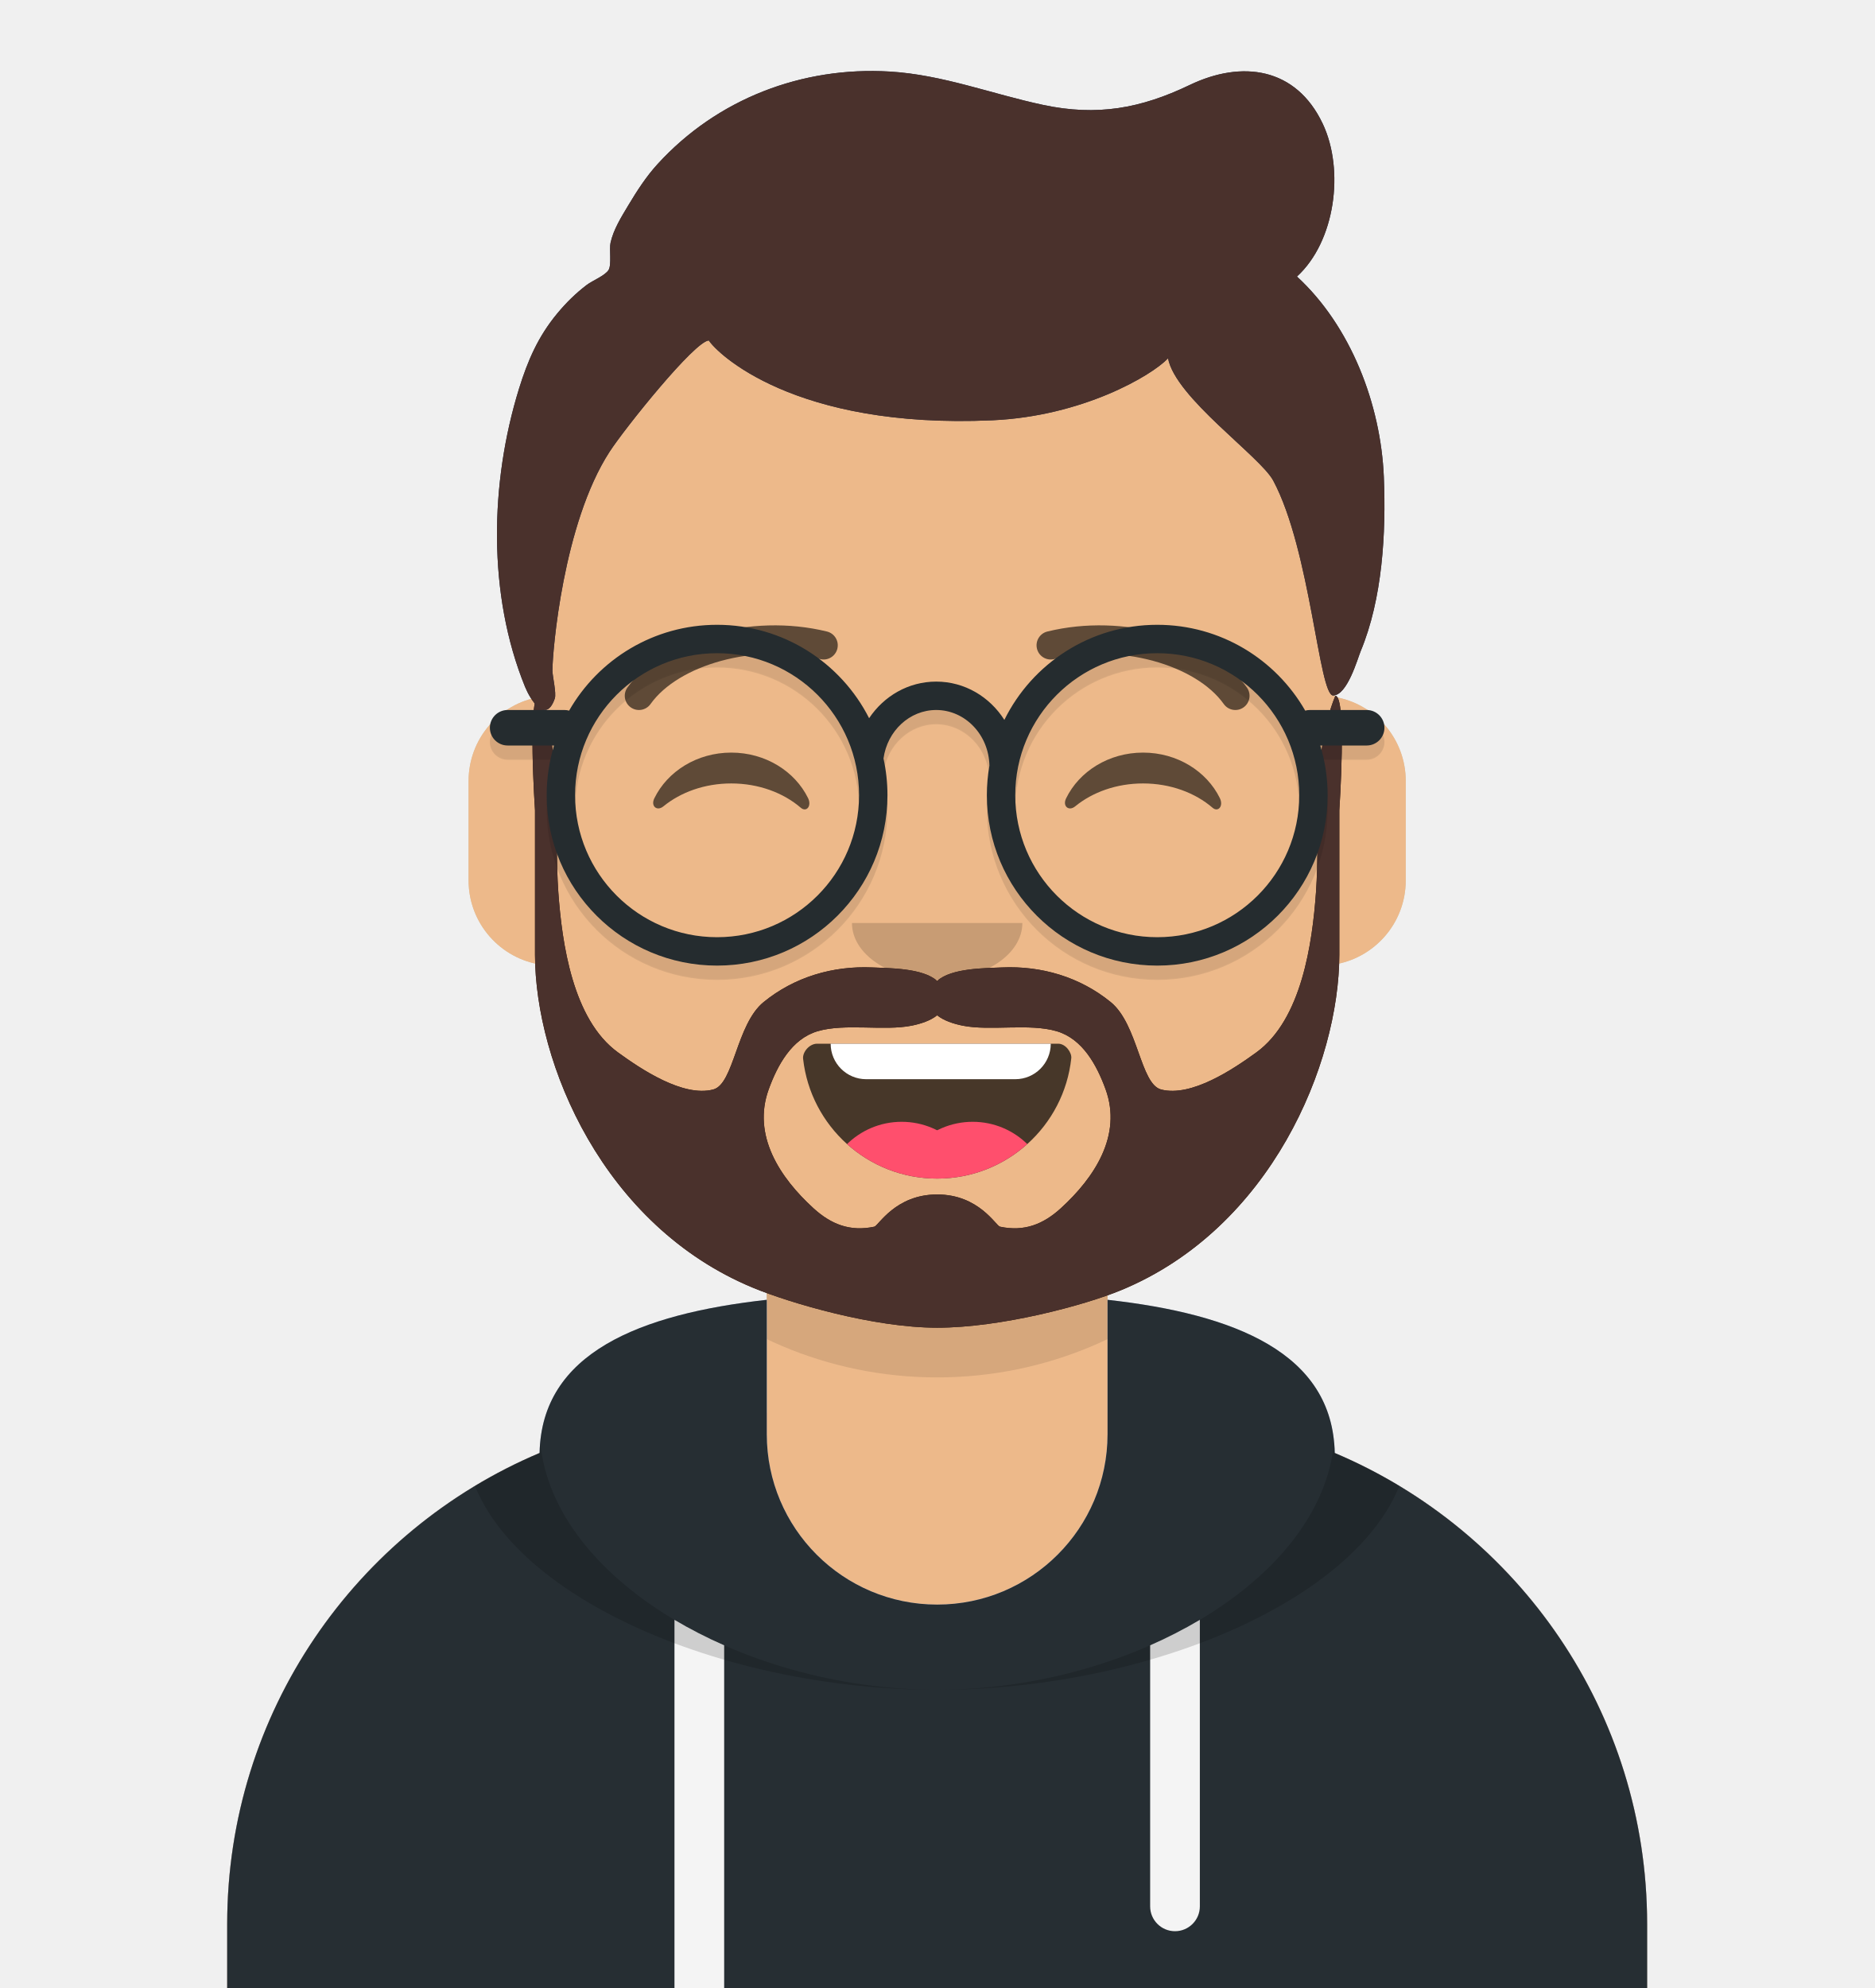
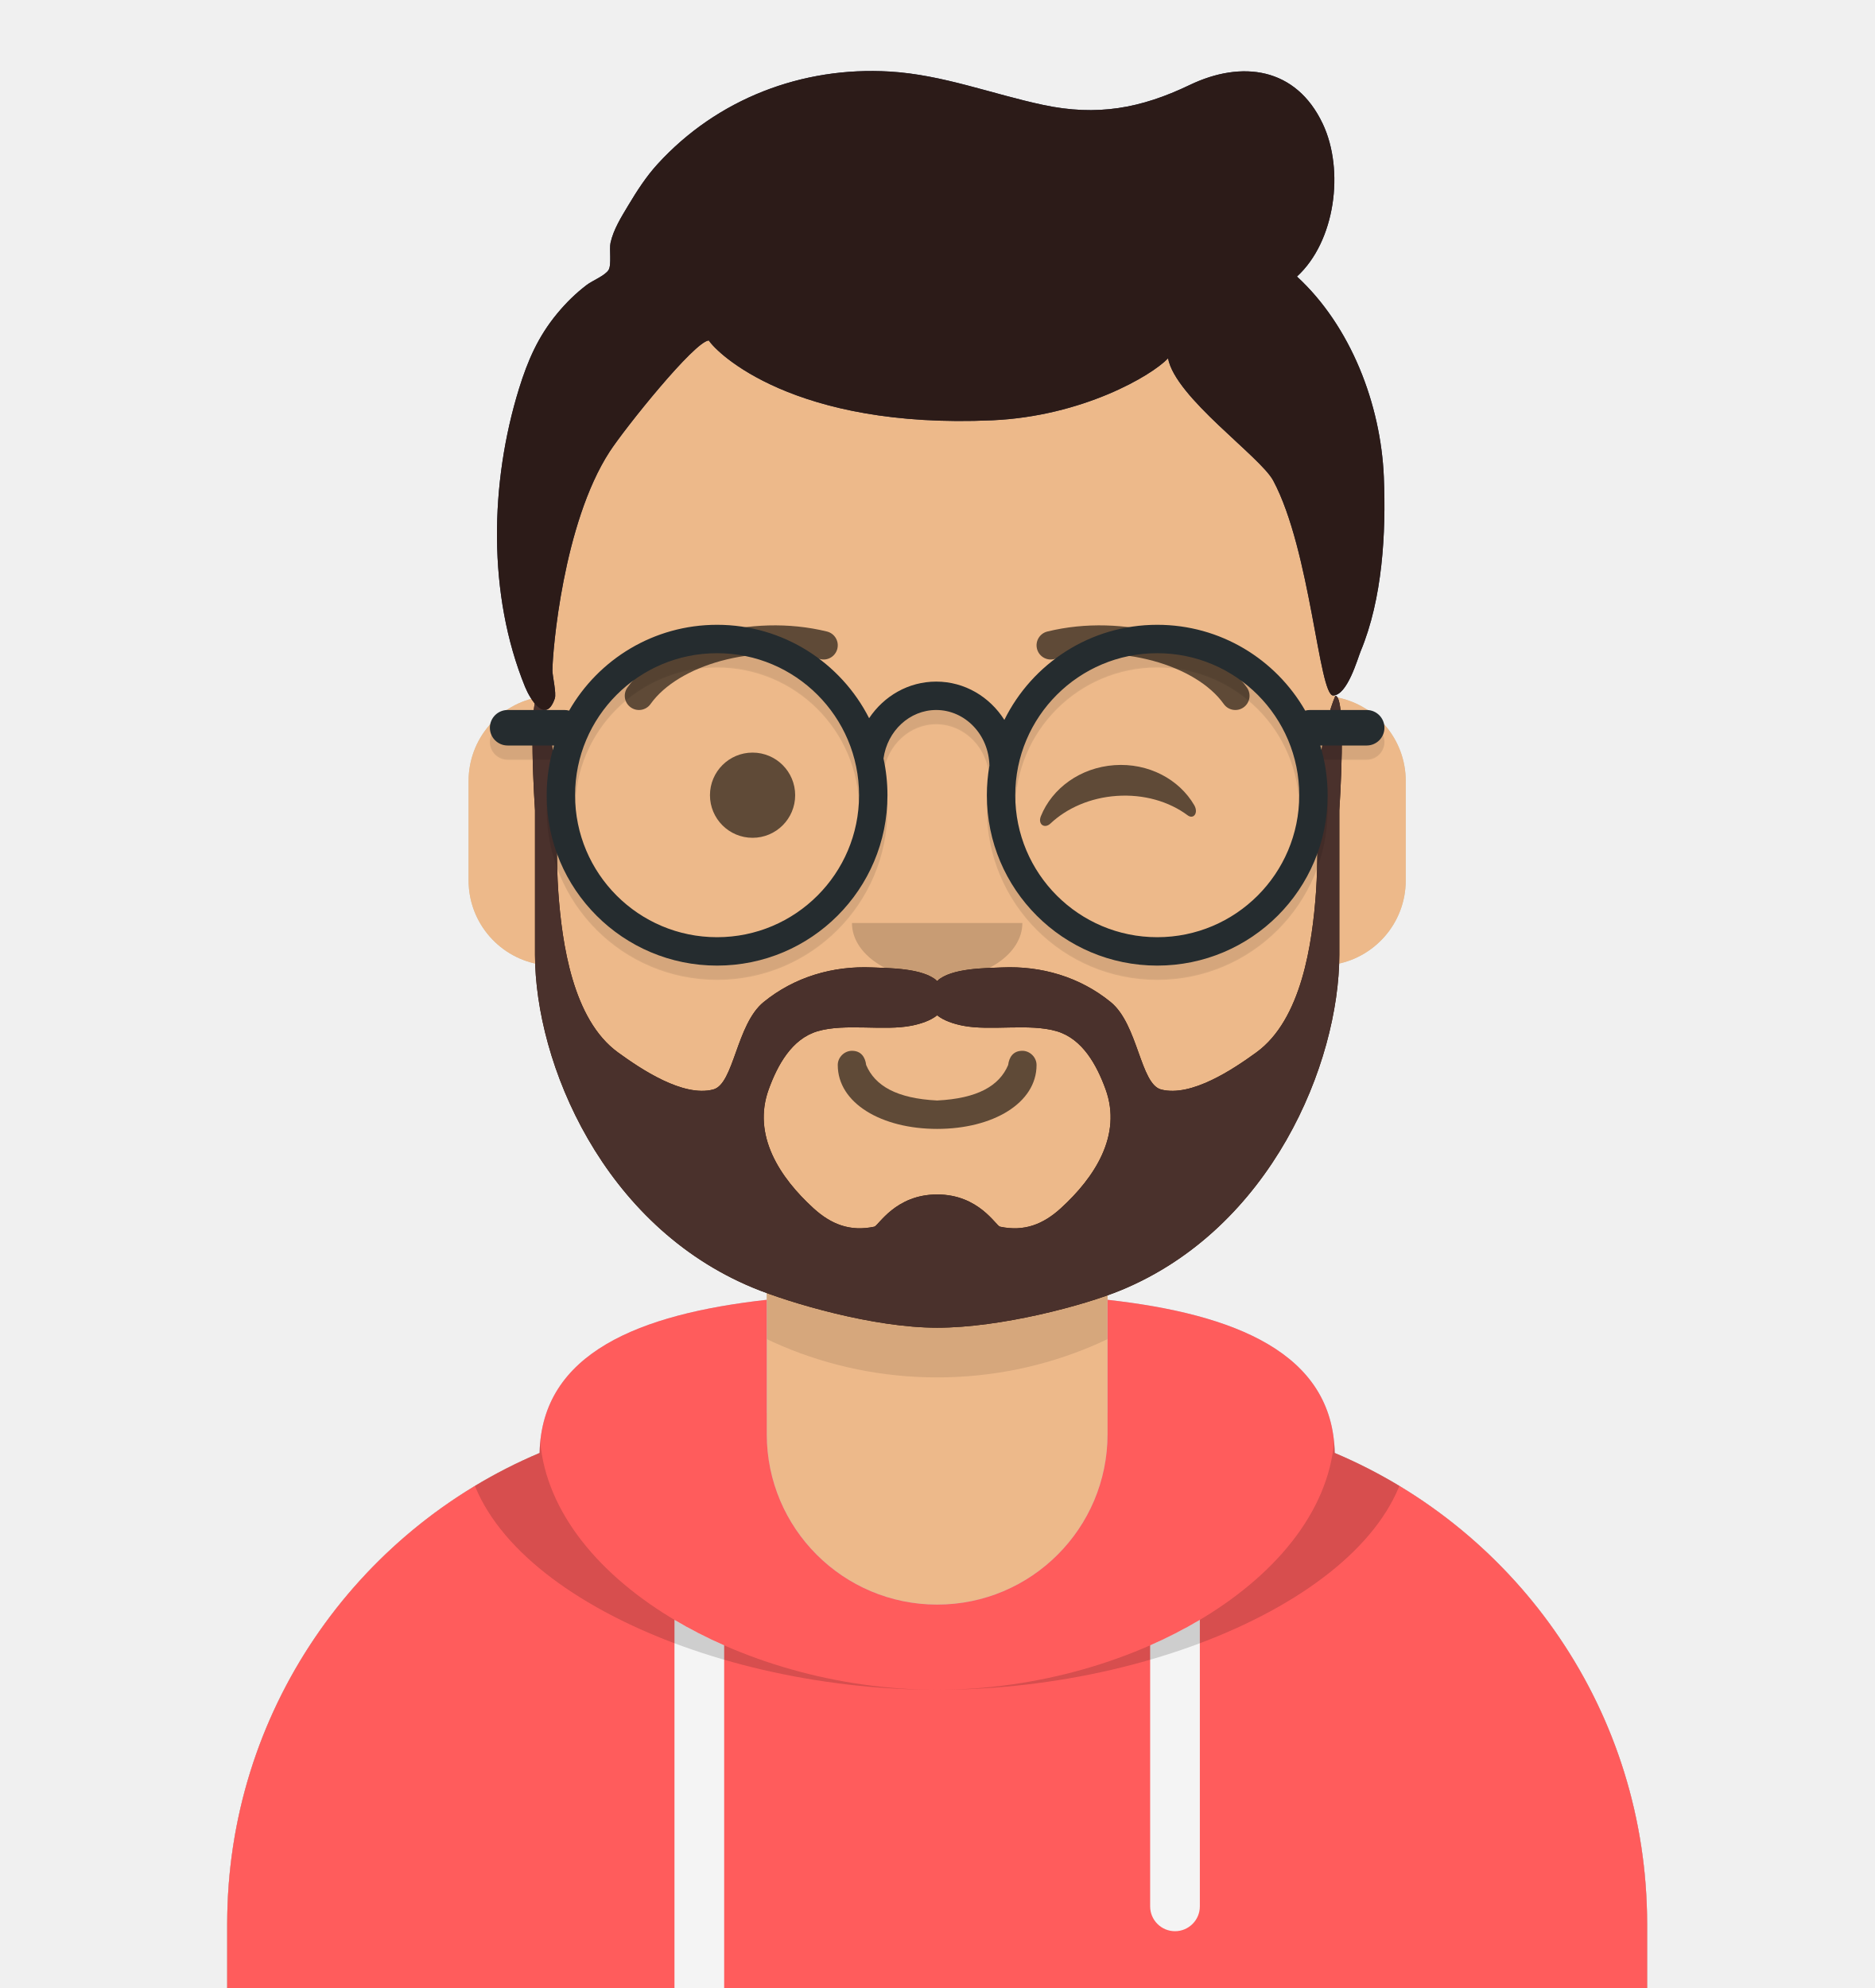
<svg xmlns="http://www.w3.org/2000/svg" xmlns:xlink="http://www.w3.org/1999/xlink" width="264px" height="280px" viewBox="0 0 264 280" version="1.1">
  <defs>
    <circle id="path-1" cx="120" cy="120" r="120" />
    <path d="M12,160 C12,226.274 65.726,280 132,280 C198.274,280 252,226.274 252,160 L264,160 L264,-1.42108547e-14 L-3.19744231e-14,-1.42108547e-14 L-3.19744231e-14,160 L12,160 Z" id="path-3" />
    <path d="M124,144.611 L124,163 L128,163 L128,163 C167.765,163 200,195.235 200,235 L200,244 L0,244 L0,235 C-4.86974701e-15,195.235 32.235,163 72,163 L72,163 L76,163 L76,144.611 C58.763,136.422 46.372,119.687 44.305,99.881 C38.48,99.058 34,94.052 34,88 L34,74 C34,68.054 38.325,63.118 44,62.166 L44,56 L44,56 C44,25.072 69.072,5.68137151e-15 100,0 L100,0 L100,0 C130.928,-5.68137151e-15 156,25.072 156,56 L156,62.166 C161.675,63.118 166,68.054 166,74 L166,88 C166,94.052 161.52,99.058 155.695,99.881 C153.628,119.687 141.237,136.422 124,144.611 Z" id="path-5" />
  </defs>
  <g id="Avataaar" stroke="none" stroke-width="1" fill="none" fill-rule="evenodd">
    <g transform="translate(-825, -1100)" id="Avataaar/Circle">
      <g transform="translate(825, 1100)">
        <g id="Mask" />
        <g id="Avataaar" stroke-width="1" fill-rule="evenodd" mask="url(#mask-4)">
          <g id="Body" transform="translate(32, 36)">
            <mask id="mask-6" fill="white">
              <use xlink:href="#path-5" />
            </mask>
            <use fill="#D0C6AC" xlink:href="#path-5" />
            <g id="Skin/👶🏽-03-Brown" mask="url(#mask-6)" fill="#EDB98A">
              <g transform="translate(-32, 0)" id="Color">
                <rect x="0" y="0" width="264" height="244" />
              </g>
            </g>
            <path d="M156,79 L156,102 C156,132.928 130.928,158 100,158 C69.072,158 44,132.928 44,102 L44,79 L44,94 C44,124.928 69.072,150 100,150 C130.928,150 156,124.928 156,94 L156,79 Z" id="Neck-Shadow" fill-opacity="0.1" fill="#000000" mask="url(#mask-6)" />
          </g>
          <g id="Clothing/Hoodie" transform="translate(0, 170)">
            <defs>
              <path d="M108,13.071 C90.081,15.076 76.28,20.552 76.004,34.645 C50.146,45.568 32,71.165 32,100.999 L32,100.999 L32,110 L232,110 L232,100.999 C232,71.165 213.854,45.568 187.996,34.645 C187.72,20.552 173.919,15.076 156,13.071 L156,32 L156,32 C156,45.255 145.255,56 132,56 L132,56 C118.745,56 108,45.255 108,32 L108,13.071 Z" id="react-path-1" />
            </defs>
            <mask id="react-mask-2" fill="white">
              <use xlink:href="#react-path-1" />
            </mask>
            <use id="Hoodie" fill="#B7C1DB" fill-rule="evenodd" xlink:href="#react-path-1" />
-             <g id="Color/Palette/Gray-01" mask="url(#react-mask-2)" fill-rule="evenodd" fill="#262E33">
+             <g id="Color/Palette/Gray-01" mask="url(#react-mask-2)" fill-rule="evenodd" fill="#FF5C5C">
              <rect id="🖍Color" x="0" y="0" width="264" height="110" />
            </g>
            <path d="M102,61.739 L102,110 L95,110 L95,58.15 C97.204,59.46 99.547,60.661 102,61.739 Z M169,58.15 L169,98.5 C169,100.433 167.433,102 165.5,102 C163.567,102 162,100.433 162,98.5 L162,61.739 C164.453,60.661 166.796,59.46 169,58.15 Z" id="Straps" fill="#F4F4F4" fill-rule="evenodd" mask="url(#react-mask-2)" />
            <path d="M90.96,12.724 C75.909,15.571 65.5,21.243 65.5,32.308 C65.5,52.02 98.538,68 132,68 C165.462,68 198.5,52.02 198.5,32.308 C198.5,21.243 188.091,15.571 173.04,12.724 C182.125,16.074 188,21.706 188,31.077 C188,51.469 160.179,68 132,68 C103.821,68 76,51.469 76,31.077 C76,21.706 81.875,16.074 90.96,12.724 Z" id="Shadow" fill-opacity="0.16" fill="#000000" fill-rule="evenodd" mask="url(#react-mask-2)" />
          </g>
          <g id="Face" transform="translate(76, 82)" fill="#000000">
-             <g id="Mouth/Smile" transform="translate(2, 52)">
-               <defs>
-                 <path d="M35.118,15.128 C36.176,24.62 44.226,32 54,32 C63.804,32 71.874,24.574 72.892,15.04 C72.974,14.273 72.117,13 71.043,13 C56.149,13 44.738,13 37.087,13 C36.007,13 35.012,14.178 35.118,15.128 Z" id="react-path-3" />
-               </defs>
-               <mask id="react-mask-4" fill="white">
-                 <use xlink:href="#react-path-3" />
-               </mask>
-               <use id="Mouth" fill-opacity="0.7" fill="#000000" fill-rule="evenodd" xlink:href="#react-path-3" />
-               <rect id="Teeth" fill="#FFFFFF" fill-rule="evenodd" mask="url(#react-mask-4)" x="39" y="2" width="31" height="16" rx="5" />
-               <g id="Tongue" stroke-width="1" fill-rule="evenodd" mask="url(#react-mask-4)" fill="#FF4F6D">
-                 <g transform="translate(38, 24)">
-                   <circle cx="11" cy="11" r="11" />
-                   <circle cx="21" cy="11" r="11" />
-                 </g>
-               </g>
+             <g id="Mouth/Twinkle" transform="translate(2, 52)" fill-opacity="0.6" fill-rule="nonzero" fill="#000000">
+               <path d="M40,16 C40,21.372 46.158,25 54,25 C61.842,25 68,21.372 68,16 C68,14.895 67.05,14 66,14 C64.707,14 64.13,14.905 64,16 C62.758,18.938 59.683,20.716 54,21 C48.317,20.716 45.242,18.938 44,16 C43.87,14.905 43.293,14 42,14 C40.95,14 40,14.895 40,16 Z" id="Mouth" />
            </g>
            <g id="Nose/Default" transform="translate(28, 40)" fill-opacity="0.16">
              <path d="M16,8 C16,12.418 21.373,16 28,16 L28,16 C34.627,16 40,12.418 40,8" id="Nose" />
            </g>
-             <g id="Eyes/Happy-😁" transform="translate(0, 8)" fill-opacity="0.6">
-               <path d="M16.16,22.447 C18.007,18.649 22.164,16 26.998,16 C31.814,16 35.959,18.63 37.815,22.407 C38.367,23.529 37.582,24.447 36.791,23.767 C34.34,21.66 30.859,20.344 26.998,20.344 C23.257,20.344 19.874,21.579 17.438,23.572 C16.547,24.3 15.62,23.558 16.16,22.447 Z" id="Squint" />
-               <path d="M74.16,22.447 C76.007,18.649 80.164,16 84.998,16 C89.814,16 93.959,18.63 95.815,22.407 C96.367,23.529 95.582,24.447 94.791,23.767 C92.34,21.66 88.859,20.344 84.998,20.344 C81.257,20.344 77.874,21.579 75.438,23.572 C74.547,24.3 73.62,23.558 74.16,22.447 Z" id="Squint" />
+             <g id="Eyes/Wink-😉" transform="translate(0, 8)" fill-opacity="0.6">
+               <circle id="Eye" cx="30" cy="22" r="6" />
+               <path d="M70.412,24.205 C72.259,20.406 76.417,17.758 81.25,17.758 C86.066,17.758 90.211,20.387 92.068,24.165 C92.619,25.287 91.834,26.205 91.043,25.525 C88.592,23.417 85.111,22.101 81.25,22.101 C77.509,22.101 74.126,23.336 71.69,25.329 C70.799,26.058 69.872,25.316 70.412,24.205 Z" id="Winky-Wink" transform="translate(81.25223, 21.75758) rotate(-4) translate(-81.25223, -21.75758) " />
            </g>
            <g id="Eyebrow/Outline/Default" fill-opacity="0.6">
              <g id="I-Browse" transform="translate(12, 6)">
                <path d="M3.63,11.159 C7.545,5.65 18.278,2.561 27.523,4.831 C28.596,5.095 29.679,4.439 29.942,3.366 C30.206,2.293 29.55,1.21 28.477,0.947 C17.74,-1.69 5.312,1.887 0.37,8.841 C-0.27,9.742 -0.059,10.99 0.841,11.63 C1.742,12.27 2.99,12.059 3.63,11.159 Z" id="Eyebrow" fill-rule="nonzero" />
                <path d="M61.63,11.159 C65.545,5.65 76.278,2.561 85.523,4.831 C86.596,5.095 87.679,4.439 87.942,3.366 C88.206,2.293 87.55,1.21 86.477,0.947 C75.74,-1.69 63.312,1.887 58.37,8.841 C57.73,9.742 57.941,10.99 58.841,11.63 C59.742,12.27 60.99,12.059 61.63,11.159 Z" id="Eyebrow" fill-rule="nonzero" transform="translate(73.00015, 6.039198) scale(-1, 1) translate(-73.00015, -6.039198) " />
              </g>
            </g>
          </g>
          <g id="Top" stroke-width="1" fill-rule="evenodd">
            <defs>
-               <rect id="react-path-9" x="0" y="0" width="264" height="280" />
-               <path d="M183.68,38.949 C189.086,33.999 190.387,23.962 187.318,17.449 C183.549,9.454 175.901,8.452 168.572,11.969 C161.664,15.284 155.515,16.388 147.95,14.782 C140.692,13.241 133.806,10.523 126.303,10.076 C113.978,9.343 102.003,13.915 93.603,23.129 C92,24.887 90.709,26.897 89.488,28.934 C88.512,30.564 87.411,32.313 86.995,34.192 C86.797,35.086 87.165,37.29 86.72,38.022 C86.239,38.812 84.424,39.537 83.651,40.124 C82.084,41.313 80.727,42.654 79.471,44.171 C76.805,47.393 75.338,50.758 74.103,54.743 C70.001,67.988 69.653,83.741 74.957,96.747 C75.664,98.481 77.855,102.099 79.143,98.385 C79.398,97.651 78.809,95.191 78.81,94.45 C78.815,91.73 80.316,73.721 86.857,63.633 C88.986,60.349 98.83,48.052 100.841,47.954 C101.906,49.646 112.721,60.462 140.783,59.195 C153.445,58.623 163.183,52.934 165.521,50.468 C166.549,56.001 178.513,64.284 180.336,67.692 C185.603,77.538 186.771,97.996 188.781,97.957 C190.791,97.919 192.234,92.72 192.648,91.727 C195.72,84.352 196.243,75.095 195.915,67.168 C195.488,56.966 191.277,45.942 183.68,38.949 Z" id="react-path-8" />
-               <filter x="-0.8%" y="-2.0%" width="101.5%" height="108.0%" filterUnits="objectBoundingBox" id="react-filter-5">
+               <rect id="react-path-7" x="0" y="0" width="264" height="280" />
+               <path d="M183.68,38.949 C189.086,33.999 190.387,23.962 187.318,17.449 C183.549,9.454 175.901,8.452 168.572,11.969 C161.664,15.284 155.515,16.388 147.95,14.782 C140.692,13.241 133.806,10.523 126.303,10.076 C113.978,9.343 102.003,13.915 93.603,23.129 C92,24.887 90.709,26.897 89.488,28.934 C88.512,30.564 87.411,32.313 86.995,34.192 C86.797,35.086 87.165,37.29 86.72,38.022 C86.239,38.812 84.424,39.537 83.651,40.124 C82.084,41.313 80.727,42.654 79.471,44.171 C76.805,47.393 75.338,50.758 74.103,54.743 C70.001,67.988 69.653,83.741 74.957,96.747 C75.664,98.481 77.855,102.099 79.143,98.385 C79.398,97.651 78.809,95.191 78.81,94.45 C78.815,91.73 80.316,73.721 86.857,63.633 C88.986,60.349 98.83,48.052 100.841,47.954 C101.906,49.646 112.721,60.462 140.783,59.195 C153.445,58.623 163.183,52.934 165.521,50.468 C166.549,56.001 178.513,64.284 180.336,67.692 C185.603,77.538 186.771,97.996 188.781,97.957 C190.791,97.919 192.234,92.72 192.648,91.727 C195.72,84.352 196.243,75.095 195.915,67.168 C195.488,56.966 191.277,45.942 183.68,38.949 Z" id="react-path-6" />
+               <filter x="-0.8%" y="-2.0%" width="101.5%" height="108.0%" filterUnits="objectBoundingBox" id="react-filter-3">
                <feOffset dx="0" dy="2" in="SourceAlpha" result="shadowOffsetOuter1" />
                <feColorMatrix values="0 0 0 0 0   0 0 0 0 0   0 0 0 0 0  0 0 0 0.16 0" type="matrix" in="shadowOffsetOuter1" result="shadowMatrixOuter1" />
                <feMerge>
                  <feMergeNode in="shadowMatrixOuter1" />
                  <feMergeNode in="SourceGraphic" />
                </feMerge>
              </filter>
            </defs>
-             <mask id="react-mask-7" fill="white">
-               <use xlink:href="#react-path-9" />
+             <mask id="react-mask-5" fill="white">
+               <use xlink:href="#react-path-7" />
            </mask>
            <g id="Mask" />
-             <g id="Top/Short-Hair/Short-Waved" mask="url(#react-mask-7)">
+             <g id="Top/Short-Hair/Short-Waved" mask="url(#react-mask-5)">
              <g transform="translate(-1, 0)">
                <g id="Facial-Hair/Beard-Light" transform="translate(49, 72)">
                  <defs>
-                     <path d="M101.428,98.169 C98.915,100.463 96.237,101.494 92.853,100.773 C92.271,100.649 89.896,96.235 84,96.235 C78.103,96.235 75.729,100.649 75.147,100.773 C71.762,101.494 69.085,100.463 66.571,98.169 C61.846,93.856 57.917,87.908 60.278,81.419 C61.508,78.037 63.51,74.324 67.151,73.246 C71.038,72.096 76.497,73.244 80.415,72.458 C81.684,72.204 83.071,71.751 84,71 C84.929,71.751 86.316,72.204 87.585,72.458 C91.503,73.244 96.961,72.096 100.849,73.246 C104.49,74.324 106.491,78.037 107.722,81.419 C110.083,87.908 106.154,93.856 101.428,98.169 M140.081,26 C136.671,34.4 137.988,44.858 137.357,53.676 C136.844,60.843 135.337,71.586 128.973,76.215 C125.718,78.582 119.794,82.56 115.542,81.45 C112.615,80.686 112.302,72.29 108.455,69.147 C104.092,65.582 98.643,64.016 93.149,64.258 C90.779,64.362 85.984,64.337 84,66.16 C82.016,64.337 77.222,64.362 74.851,64.258 C69.357,64.016 63.908,65.582 59.545,69.147 C55.698,72.29 55.386,80.686 52.458,81.45 C48.206,82.56 42.282,78.582 39.027,76.215 C32.662,71.586 31.156,60.843 30.643,53.676 C30.012,44.858 31.329,34.4 27.919,26 C26.26,26 27.354,42.129 27.354,42.129 L27.354,62.485 C27.386,77.773 36.935,100.655 58.108,109.393 C63.286,111.53 75.015,115 84,115 C92.985,115 104.714,111.86 109.892,109.723 C131.065,100.986 140.614,77.773 140.646,62.485 L140.646,42.129 C140.646,42.129 141.74,26 140.081,26" id="react-path-11" />
+                     <path d="M101.428,98.169 C98.915,100.463 96.237,101.494 92.853,100.773 C92.271,100.649 89.896,96.235 84,96.235 C78.103,96.235 75.729,100.649 75.147,100.773 C71.762,101.494 69.085,100.463 66.571,98.169 C61.846,93.856 57.917,87.908 60.278,81.419 C61.508,78.037 63.51,74.324 67.151,73.246 C71.038,72.096 76.497,73.244 80.415,72.458 C81.684,72.204 83.071,71.751 84,71 C84.929,71.751 86.316,72.204 87.585,72.458 C91.503,73.244 96.961,72.096 100.849,73.246 C104.49,74.324 106.491,78.037 107.722,81.419 C110.083,87.908 106.154,93.856 101.428,98.169 M140.081,26 C136.671,34.4 137.988,44.858 137.357,53.676 C136.844,60.843 135.337,71.586 128.973,76.215 C125.718,78.582 119.794,82.56 115.542,81.45 C112.615,80.686 112.302,72.29 108.455,69.147 C104.092,65.582 98.643,64.016 93.149,64.258 C90.779,64.362 85.984,64.337 84,66.16 C82.016,64.337 77.222,64.362 74.851,64.258 C69.357,64.016 63.908,65.582 59.545,69.147 C55.698,72.29 55.386,80.686 52.458,81.45 C48.206,82.56 42.282,78.582 39.027,76.215 C32.662,71.586 31.156,60.843 30.643,53.676 C30.012,44.858 31.329,34.4 27.919,26 C26.26,26 27.354,42.129 27.354,42.129 L27.354,62.485 C27.386,77.773 36.935,100.655 58.108,109.393 C63.286,111.53 75.015,115 84,115 C92.985,115 104.714,111.86 109.892,109.723 C131.065,100.986 140.614,77.773 140.646,62.485 L140.646,42.129 C140.646,42.129 141.74,26 140.081,26" id="react-path-9" />
                  </defs>
-                   <mask id="react-mask-10" fill="white">
-                     <use xlink:href="#react-path-11" />
+                   <mask id="react-mask-8" fill="white">
+                     <use xlink:href="#react-path-9" />
                  </mask>
-                   <use id="Lite-Beard" fill="#331B0C" fill-rule="evenodd" xlink:href="#react-path-11" />
-                   <g id="Color/Hair/Brown" mask="url(#react-mask-10)" fill="#4A312C">
+                   <use id="Lite-Beard" fill="#331B0C" fill-rule="evenodd" xlink:href="#react-path-9" />
+                   <g id="Color/Hair/Brown" mask="url(#react-mask-8)" fill="#4A312C">
                    <g transform="translate(-32, 0)" id="Color">
                      <rect x="0" y="0" width="264" height="244" />
                    </g>
                  </g>
                </g>
-                 <mask id="react-mask-6" fill="white">
-                   <use xlink:href="#react-path-8" />
+                 <mask id="react-mask-4" fill="white">
+                   <use xlink:href="#react-path-6" />
                </mask>
-                 <use id="Short-Hair" stroke="none" fill="#28354B" fill-rule="evenodd" xlink:href="#react-path-8" />
-                 <g id="Skin/👶🏽-03-Brown" mask="url(#react-mask-6)" fill="#4A312C">
+                 <use id="Short-Hair" stroke="none" fill="#28354B" fill-rule="evenodd" xlink:href="#react-path-6" />
+                 <g id="Skin/👶🏽-03-Brown" mask="url(#react-mask-4)" fill="#2C1B18">
                  <g transform="translate(0, 0) " id="Color">
                    <rect x="0" y="0" width="264" height="280" />
                  </g>
                </g>
                <g id="Top/_Resources/Round" fill="none" transform="translate(62, 85)">
                  <defs>
-                     <path d="M80.465,16.394 C84.38,8.459 92.553,3 102,3 C110.92,3 118.703,7.866 122.84,15.088 C123.05,15.031 123.272,15 123.5,15 L131.5,15 C132.881,15 134,16.119 134,17.5 C134,18.881 132.881,20 131.5,20 L124.963,20 C125.637,22.215 126,24.565 126,27 C126,40.255 115.255,51 102,51 C88.745,51 78,40.255 78,27 C78,25.578 78.124,24.185 78.361,22.831 C78.276,18.455 74.914,15 70.862,15 C67.126,15 63.975,17.94 63.442,21.83 C63.807,23.495 64,25.225 64,27 C64,40.255 53.255,51 40,51 C26.745,51 16,40.255 16,27 C16,24.565 16.363,22.215 17.037,20 L10.5,20 C9.119,20 8,18.881 8,17.5 C8,16.119 9.119,15 10.5,15 L10.5,15 L18.5,15 C18.728,15 18.95,15.031 19.16,15.088 C23.297,7.866 31.08,3 40,3 C49.352,3 57.455,8.349 61.416,16.155 C63.493,13.039 66.949,11 70.862,11 C74.875,11 78.407,13.144 80.465,16.394 Z M40,47 C51.046,47 60,38.046 60,27 C60,15.954 51.046,7 40,7 C28.954,7 20,15.954 20,27 C20,38.046 28.954,47 40,47 Z M102,47 C113.046,47 122,38.046 122,27 C122,15.954 113.046,7 102,7 C90.954,7 82,15.954 82,27 C82,38.046 90.954,47 102,47 Z" id="react-path-12" />
-                     <filter x="-0.8%" y="-2.1%" width="101.6%" height="108.3%" filterUnits="objectBoundingBox" id="react-filter-13">
+                     <path d="M80.465,16.394 C84.38,8.459 92.553,3 102,3 C110.92,3 118.703,7.866 122.84,15.088 C123.05,15.031 123.272,15 123.5,15 L131.5,15 C132.881,15 134,16.119 134,17.5 C134,18.881 132.881,20 131.5,20 L124.963,20 C125.637,22.215 126,24.565 126,27 C126,40.255 115.255,51 102,51 C88.745,51 78,40.255 78,27 C78,25.578 78.124,24.185 78.361,22.831 C78.276,18.455 74.914,15 70.862,15 C67.126,15 63.975,17.94 63.442,21.83 C63.807,23.495 64,25.225 64,27 C64,40.255 53.255,51 40,51 C26.745,51 16,40.255 16,27 C16,24.565 16.363,22.215 17.037,20 L10.5,20 C9.119,20 8,18.881 8,17.5 C8,16.119 9.119,15 10.5,15 L10.5,15 L18.5,15 C18.728,15 18.95,15.031 19.16,15.088 C23.297,7.866 31.08,3 40,3 C49.352,3 57.455,8.349 61.416,16.155 C63.493,13.039 66.949,11 70.862,11 C74.875,11 78.407,13.144 80.465,16.394 Z M40,47 C51.046,47 60,38.046 60,27 C60,15.954 51.046,7 40,7 C28.954,7 20,15.954 20,27 C20,38.046 28.954,47 40,47 Z M102,47 C113.046,47 122,38.046 122,27 C122,15.954 113.046,7 102,7 C90.954,7 82,15.954 82,27 C82,38.046 90.954,47 102,47 Z" id="react-path-10" />
+                     <filter x="-0.8%" y="-2.1%" width="101.6%" height="108.3%" filterUnits="objectBoundingBox" id="react-filter-11">
                      <feOffset dx="0" dy="2" in="SourceAlpha" result="shadowOffsetOuter1" />
                      <feColorMatrix values="0 0 0 0 0   0 0 0 0 0   0 0 0 0 0  0 0 0 0.1 0" type="matrix" in="shadowOffsetOuter1" />
                    </filter>
                  </defs>
                  <g id="Lennon-Glasses">
-                     <use fill="black" fill-opacity="1" filter="url(#react-filter-13)" xlink:href="#react-path-12" />
-                     <use fill="#252C2F" fill-rule="evenodd" xlink:href="#react-path-12" />
+                     <use fill="black" fill-opacity="1" filter="url(#react-filter-11)" xlink:href="#react-path-10" />
+                     <use fill="#252C2F" fill-rule="evenodd" xlink:href="#react-path-10" />
                  </g>
                </g>
              </g>
            </g>
          </g>
        </g>
      </g>
    </g>
  </g>
</svg>
